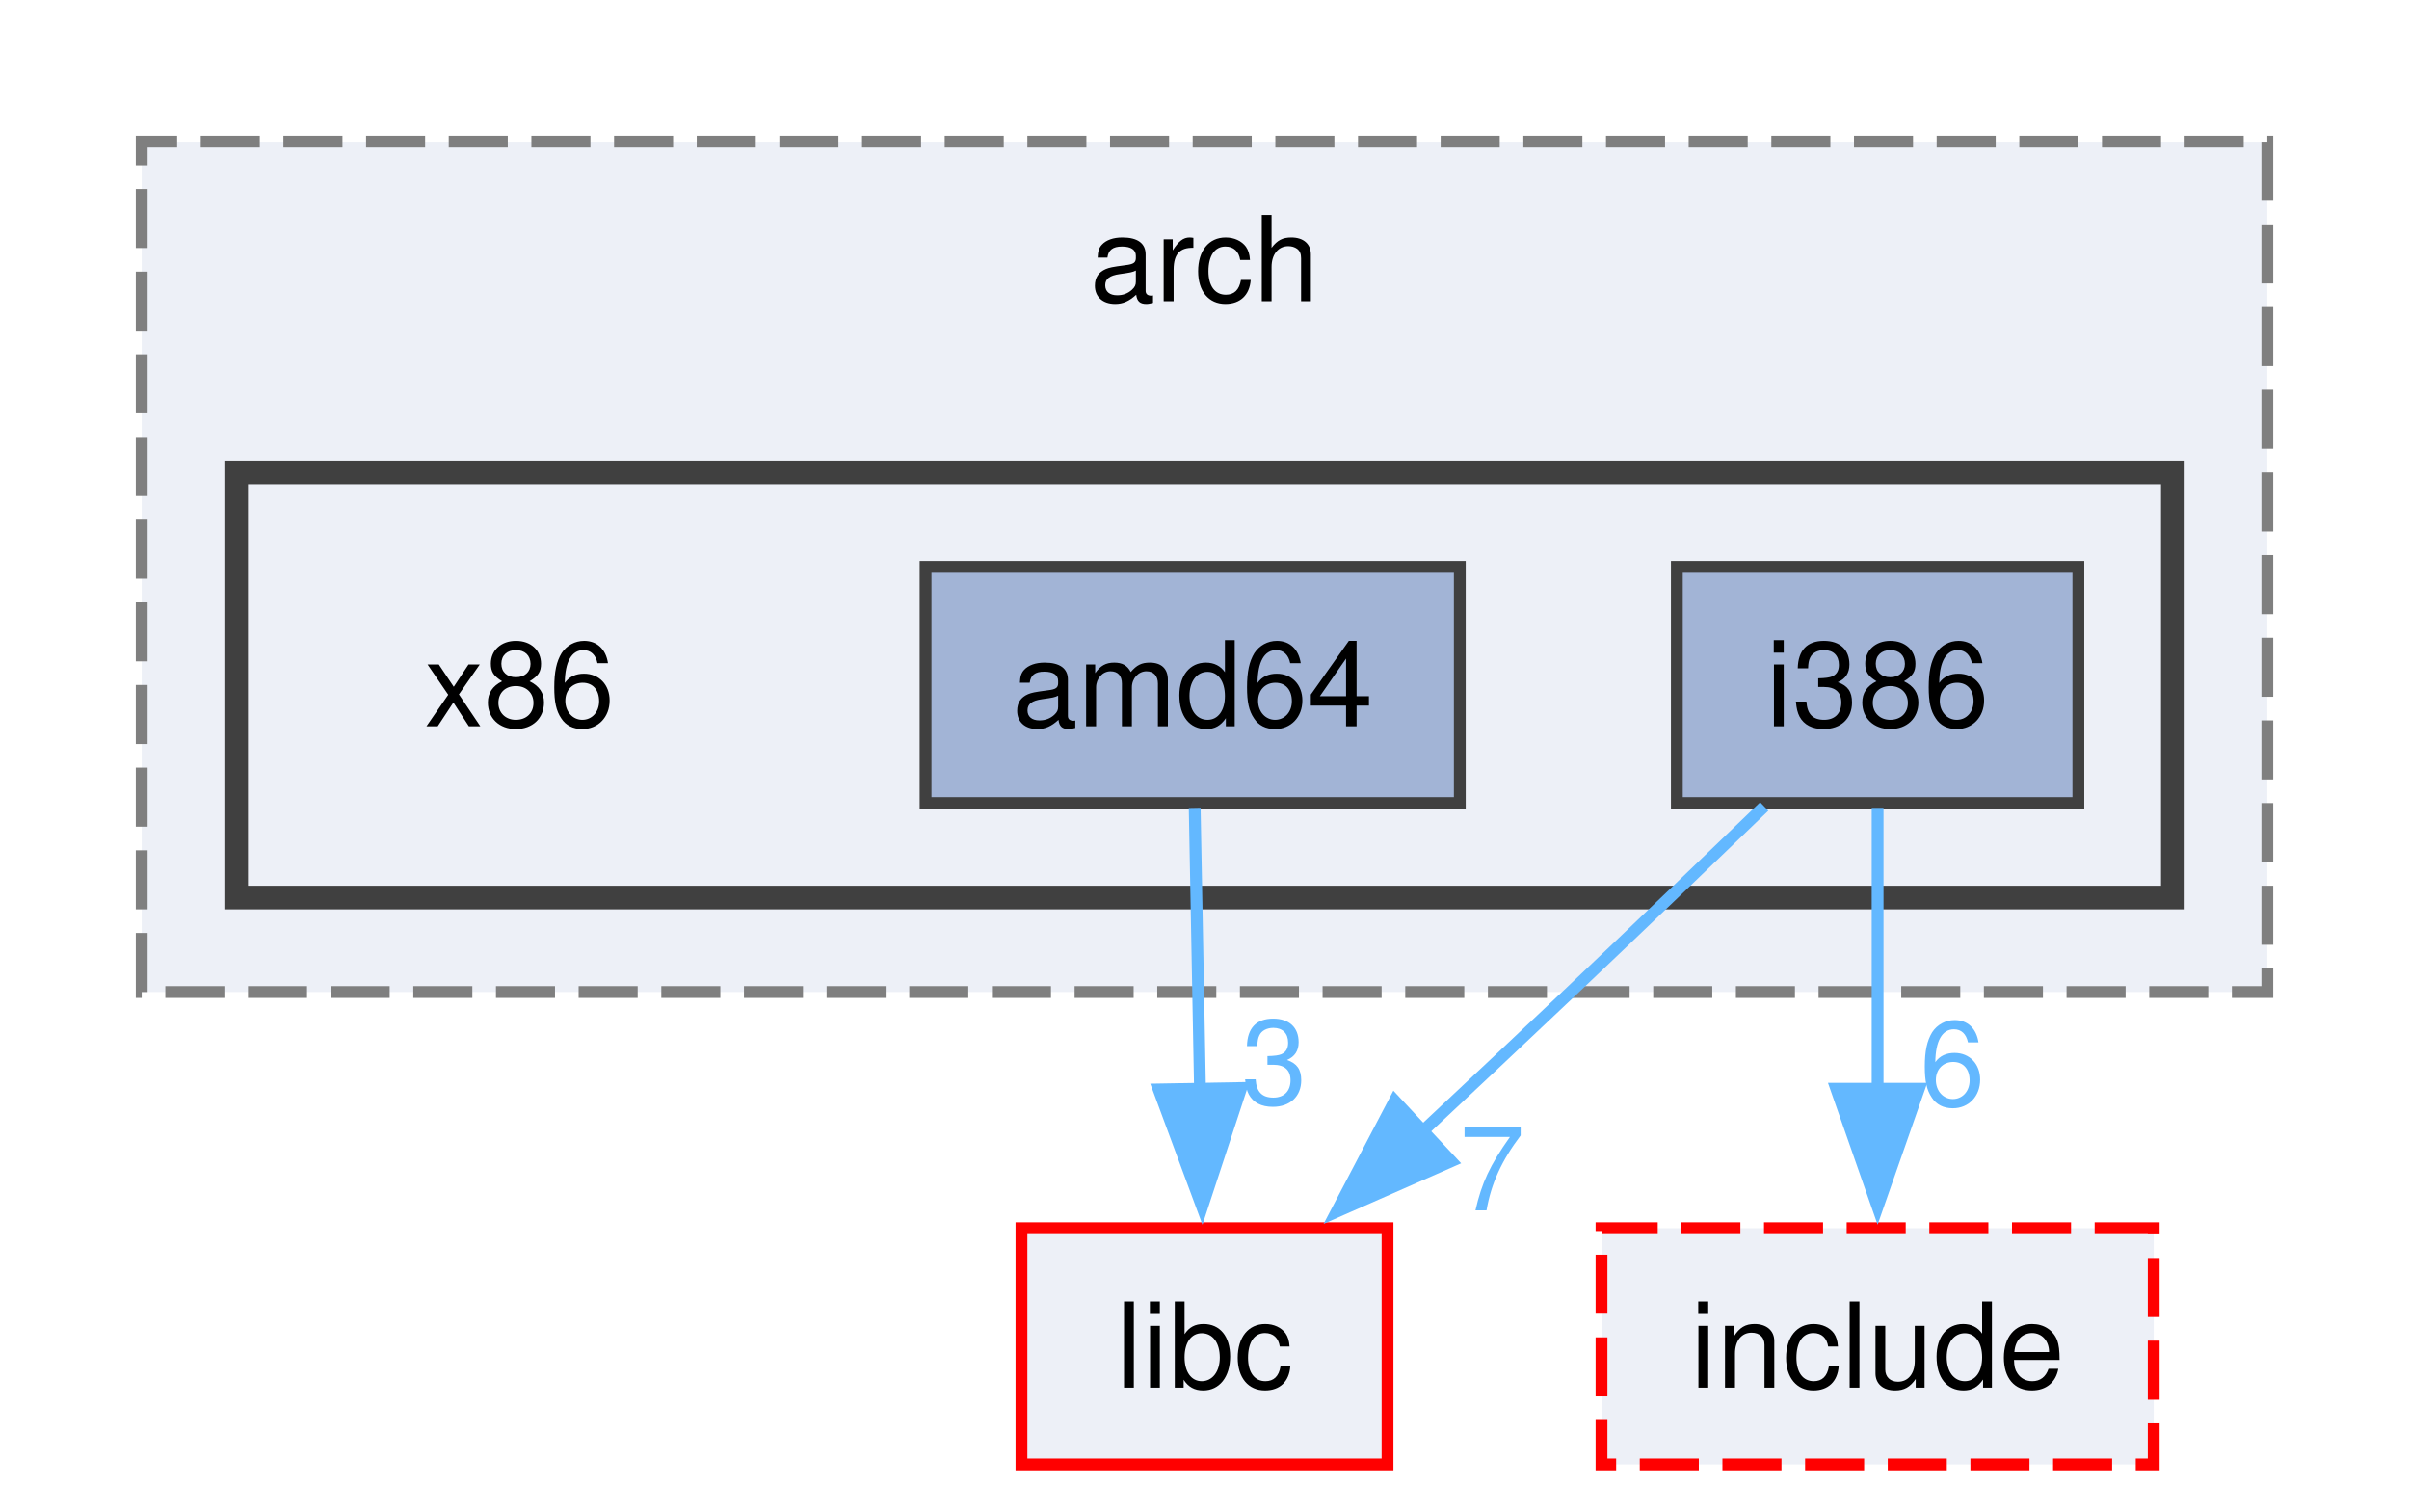
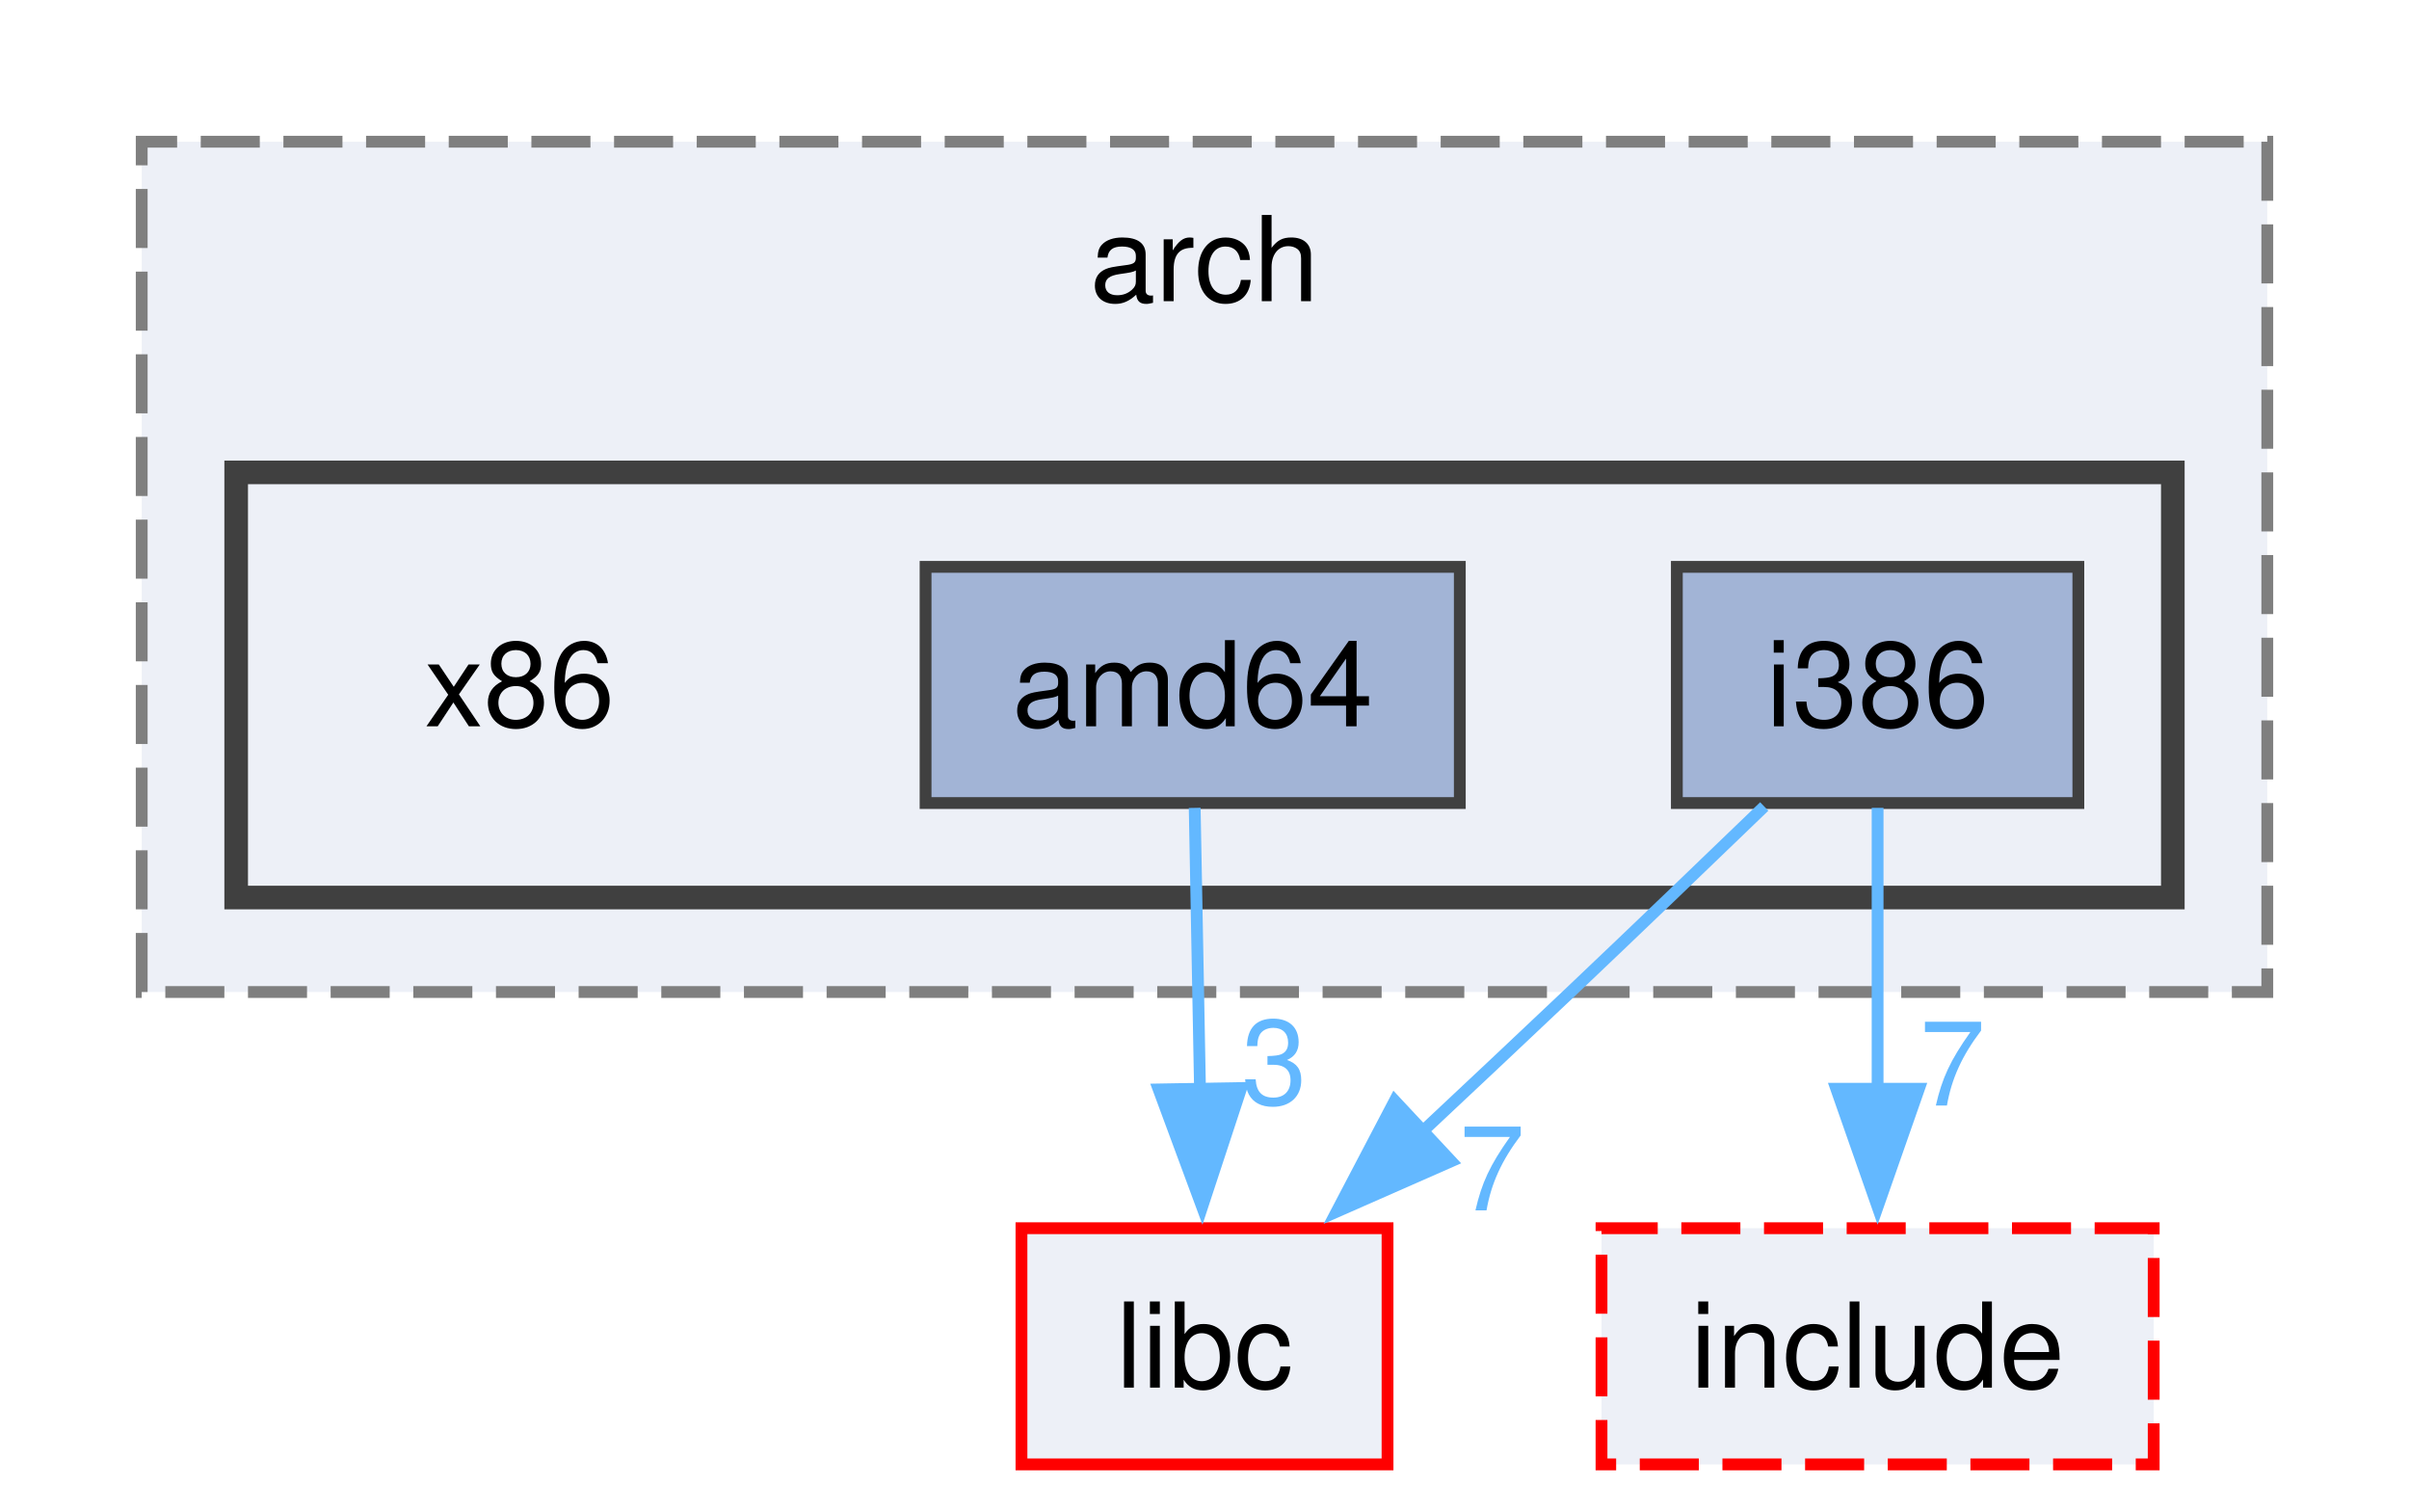
<svg xmlns="http://www.w3.org/2000/svg" xmlns:xlink="http://www.w3.org/1999/xlink" width="204pt" height="128pt" viewBox="0.00 0.00 204.00 128.00">
  <g id="graph0" class="graph" transform="scale(1 1) rotate(0) translate(4 124)">
    <g id="clust1" class="cluster">
      <g id="a_clust1">
        <a xlink:href="dir_92743408a41bb08453a7c583adc761b3.html" target="_top" xlink:title="arch">
          <polygon fill="#edf0f7" stroke="#7f7f7f" stroke-dasharray="5,2" points="8,-40 8,-112 188,-112 188,-40 8,-40" />
          <text xml:space="preserve" text-anchor="middle" x="98" y="-98.5" font-family="Helvetica,sans-Serif" font-size="10.00">arch</text>
        </a>
      </g>
    </g>
    <g id="clust2" class="cluster">
      <g id="a_clust2">
        <a xlink:href="dir_6ff9dae608e72df64cf6f957d61fb3d9.html" target="_top">
          <polygon fill="#edf0f7" stroke="#404040" stroke-width="2" points="16,-48 16,-84 180,-84 180,-48 16,-48" />
        </a>
      </g>
    </g>
    <g id="node1" class="node">
      <text xml:space="preserve" text-anchor="middle" x="40" y="-62.5" font-family="Helvetica,sans-Serif" font-size="10.00">x86</text>
    </g>
    <g id="node2" class="node">
      <g id="a_node2">
        <a xlink:href="dir_8b8977767829aaeb52b40df91ae1acc9.html" target="_top" xlink:title="amd64">
          <polygon fill="#a2b4d6" stroke="#404040" points="119.62,-76 74.38,-76 74.38,-56 119.62,-56 119.62,-76" />
          <text xml:space="preserve" text-anchor="middle" x="97" y="-62.5" font-family="Helvetica,sans-Serif" font-size="10.00">amd64</text>
        </a>
      </g>
    </g>
    <g id="node5" class="node">
      <g id="a_node5">
        <a xlink:href="dir_fc1eb218ab426e5adb60367f98438da0.html" target="_top" xlink:title="libc">
          <polygon fill="#edf0f7" stroke="red" points="113.5,-20 82.5,-20 82.5,0 113.5,0 113.5,-20" />
          <text xml:space="preserve" text-anchor="middle" x="98" y="-6.5" font-family="Helvetica,sans-Serif" font-size="10.00">libc</text>
        </a>
      </g>
    </g>
    <g id="edge1" class="edge">
      <g id="a_edge1">
        <a xlink:href="dir_000001_000028.html" target="_top">
          <path fill="none" stroke="#63b8ff" d="M97.17,-55.59C97.3,-49.01 97.46,-39.96 97.62,-31.73" />
          <polygon fill="#63b8ff" stroke="#63b8ff" points="101.11,-31.87 97.8,-21.81 94.12,-31.75 101.11,-31.87" />
        </a>
      </g>
      <g id="a_edge1-headlabel">
        <a xlink:href="dir_000001_000028.html" target="_top" xlink:title="3">
          <text xml:space="preserve" text-anchor="middle" x="103.91" y="-30.51" font-family="Helvetica,sans-Serif" font-size="10.00" fill="#63b8ff">3</text>
        </a>
      </g>
    </g>
    <g id="node3" class="node">
      <g id="a_node3">
        <a xlink:href="dir_360c9ccbf10f5b2ce74bca48de889854.html" target="_top" xlink:title="i386">
          <polygon fill="#a2b4d6" stroke="#404040" points="172,-76 138,-76 138,-56 172,-56 172,-76" />
          <text xml:space="preserve" text-anchor="middle" x="155" y="-62.5" font-family="Helvetica,sans-Serif" font-size="10.00">i386</text>
        </a>
      </g>
    </g>
    <g id="node4" class="node">
      <g id="a_node4">
        <a xlink:href="dir_009f605b833ac4622acd6c3c0c26c0f0.html" target="_top" xlink:title="include">
          <polygon fill="#edf0f7" stroke="red" stroke-dasharray="5,2" points="178.38,-20 131.62,-20 131.62,0 178.38,0 178.38,-20" />
          <text xml:space="preserve" text-anchor="middle" x="155" y="-6.5" font-family="Helvetica,sans-Serif" font-size="10.00">include</text>
        </a>
      </g>
    </g>
    <g id="edge2" class="edge">
      <g id="a_edge2">
        <a xlink:href="dir_000014_000019.html" target="_top">
          <path fill="none" stroke="#63b8ff" d="M155,-55.59C155,-49.01 155,-39.96 155,-31.73" />
          <polygon fill="#63b8ff" stroke="#63b8ff" points="158.5,-31.81 155,-21.81 151.5,-31.81 158.5,-31.81" />
        </a>
      </g>
      <g id="a_edge2-headlabel">
-         <a xlink:href="dir_000014_000019.html" target="_top" xlink:title="6">
-           <text xml:space="preserve" text-anchor="middle" x="161.34" y="-30.39" font-family="Helvetica,sans-Serif" font-size="10.00" fill="#63b8ff">6</text>
+         <a xlink:href="dir_000014_000019.html" target="_top" xlink:title="7">
+           <text xml:space="preserve" text-anchor="middle" x="161.34" y="-30.39" font-family="Helvetica,sans-Serif" font-size="10.00" fill="#63b8ff">7</text>
        </a>
      </g>
    </g>
    <g id="edge3" class="edge">
      <g id="a_edge3">
        <a xlink:href="dir_000014_000028.html" target="_top">
          <path fill="none" stroke="#63b8ff" d="M145.4,-55.71C140.51,-50.99 134.45,-45.17 129,-40 124.87,-36.09 120.42,-31.9 116.2,-27.95" />
          <polygon fill="#63b8ff" stroke="#63b8ff" points="118.89,-25.67 109.19,-21.4 114.11,-30.79 118.89,-25.67" />
        </a>
      </g>
      <g id="a_edge3-headlabel">
        <a xlink:href="dir_000014_000028.html" target="_top" xlink:title="7">
          <text xml:space="preserve" text-anchor="middle" x="122.35" y="-21.51" font-family="Helvetica,sans-Serif" font-size="10.00" fill="#63b8ff">7</text>
        </a>
      </g>
    </g>
  </g>
</svg>
